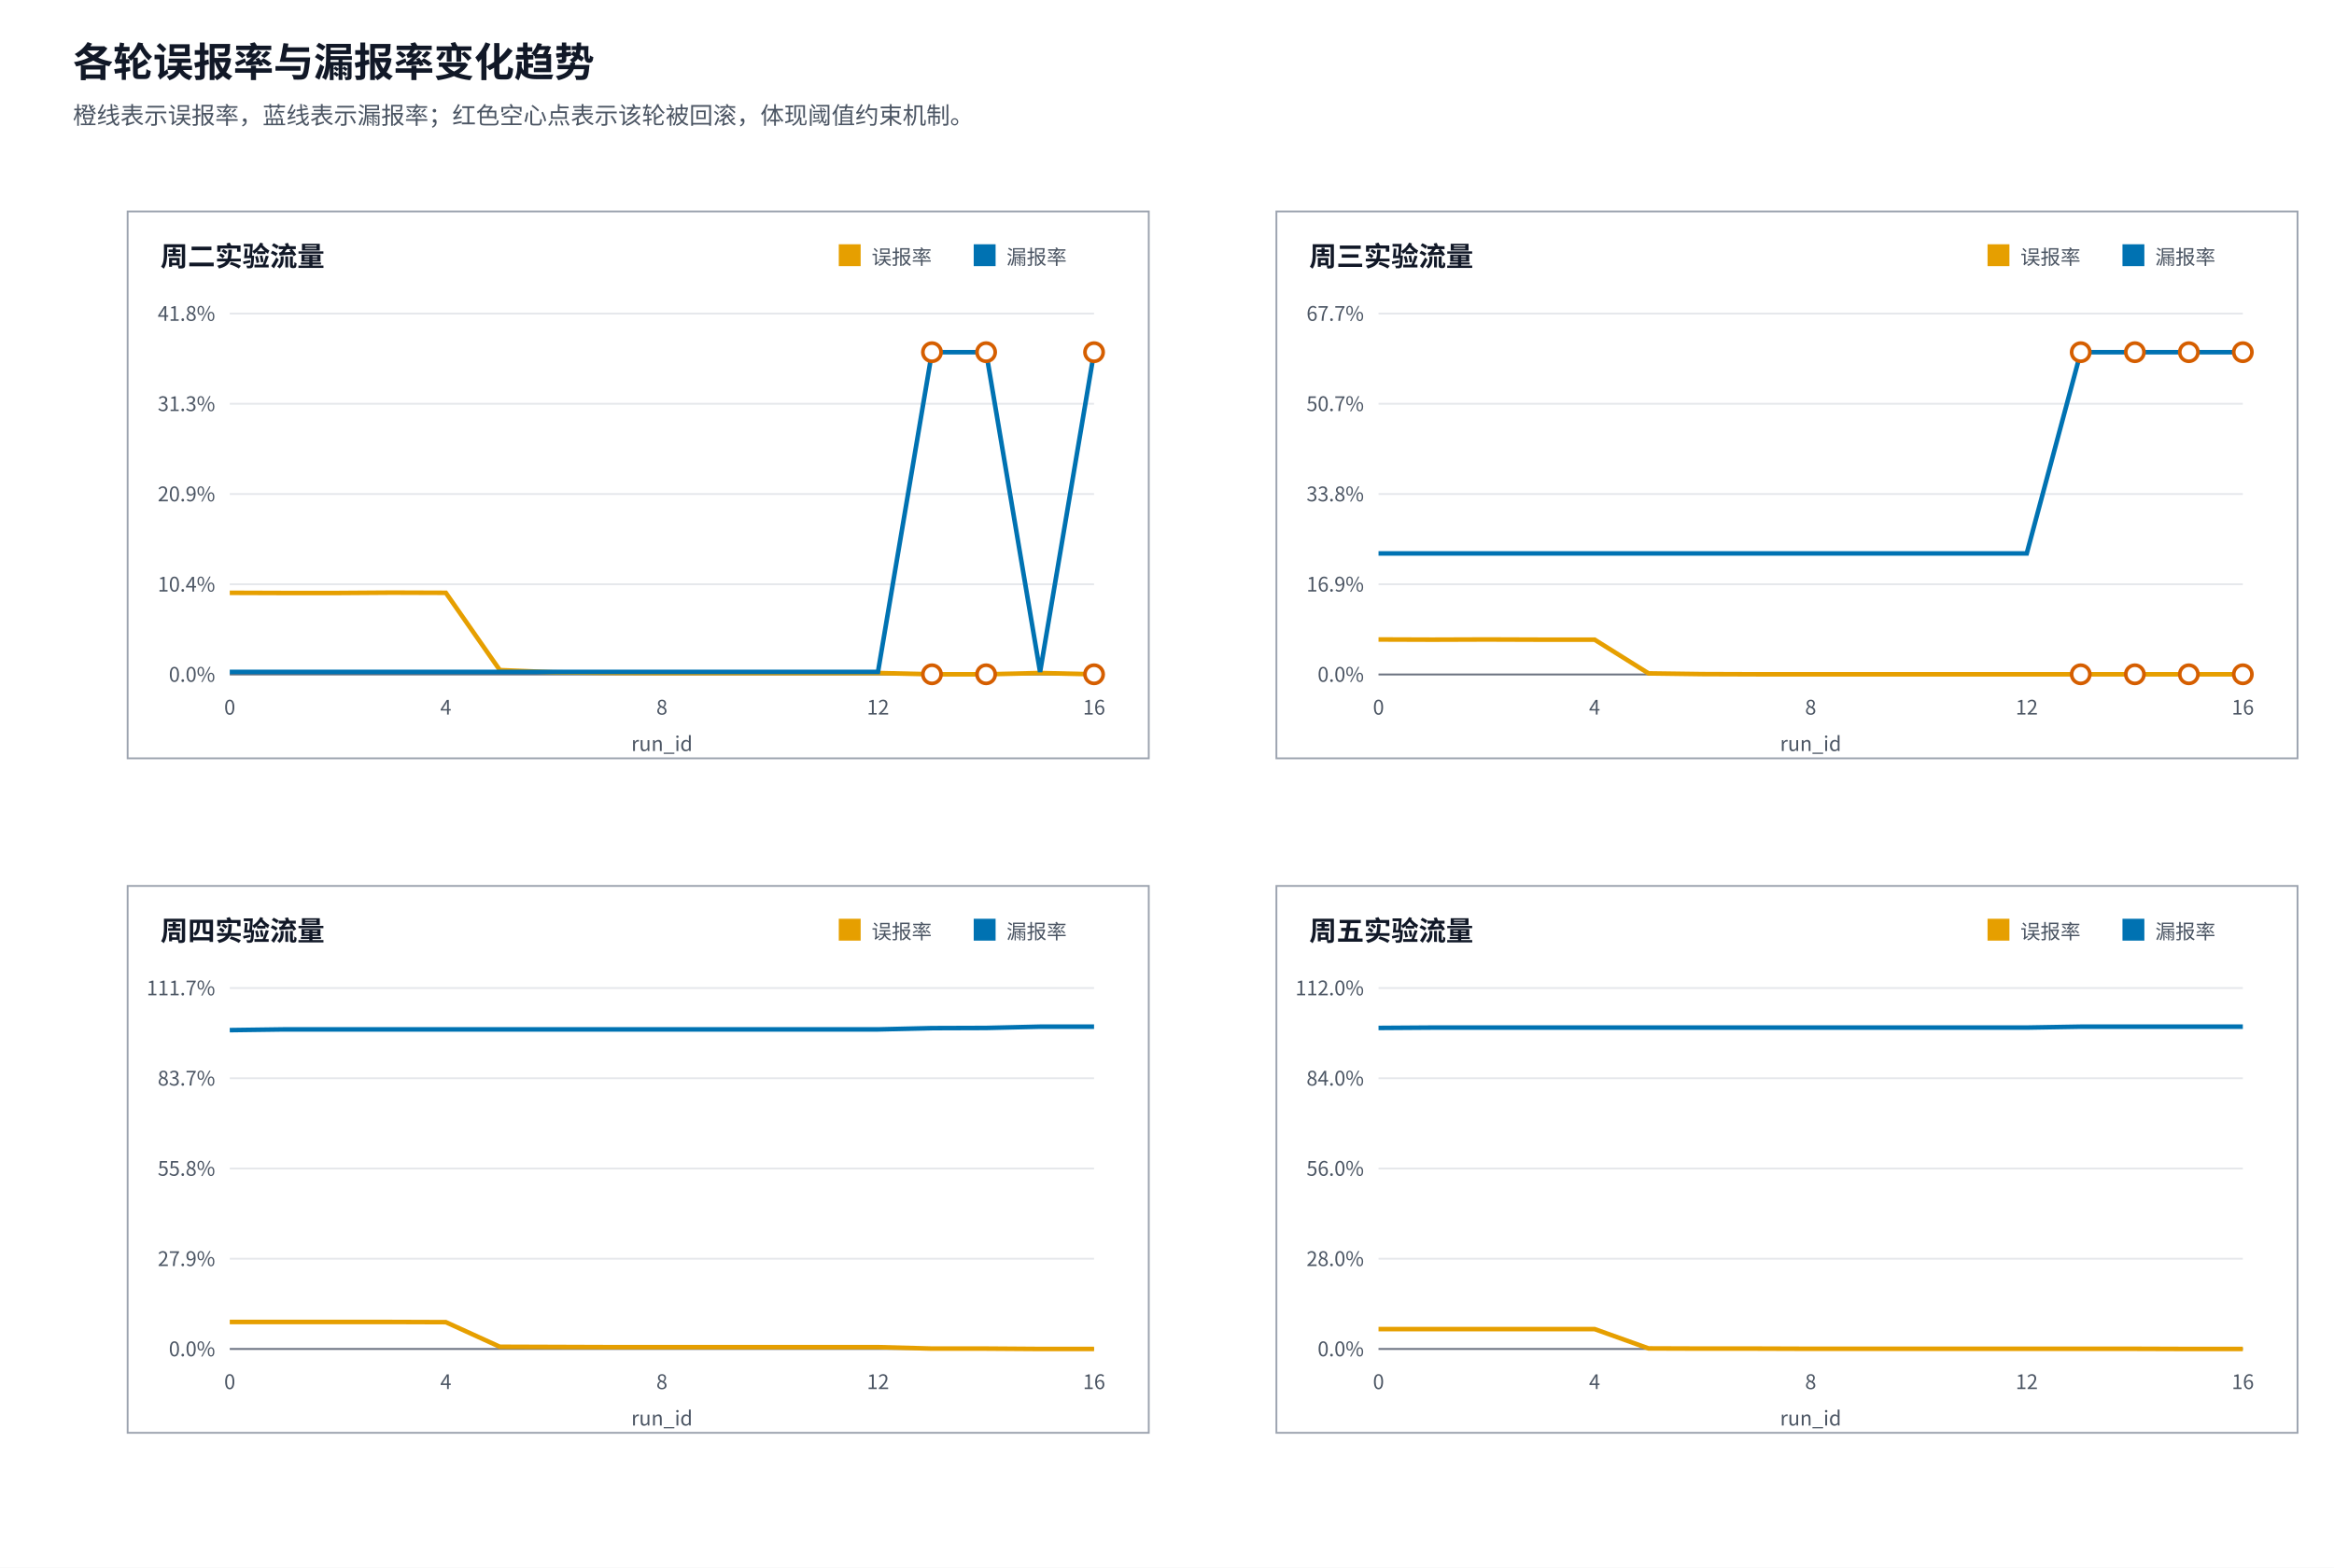
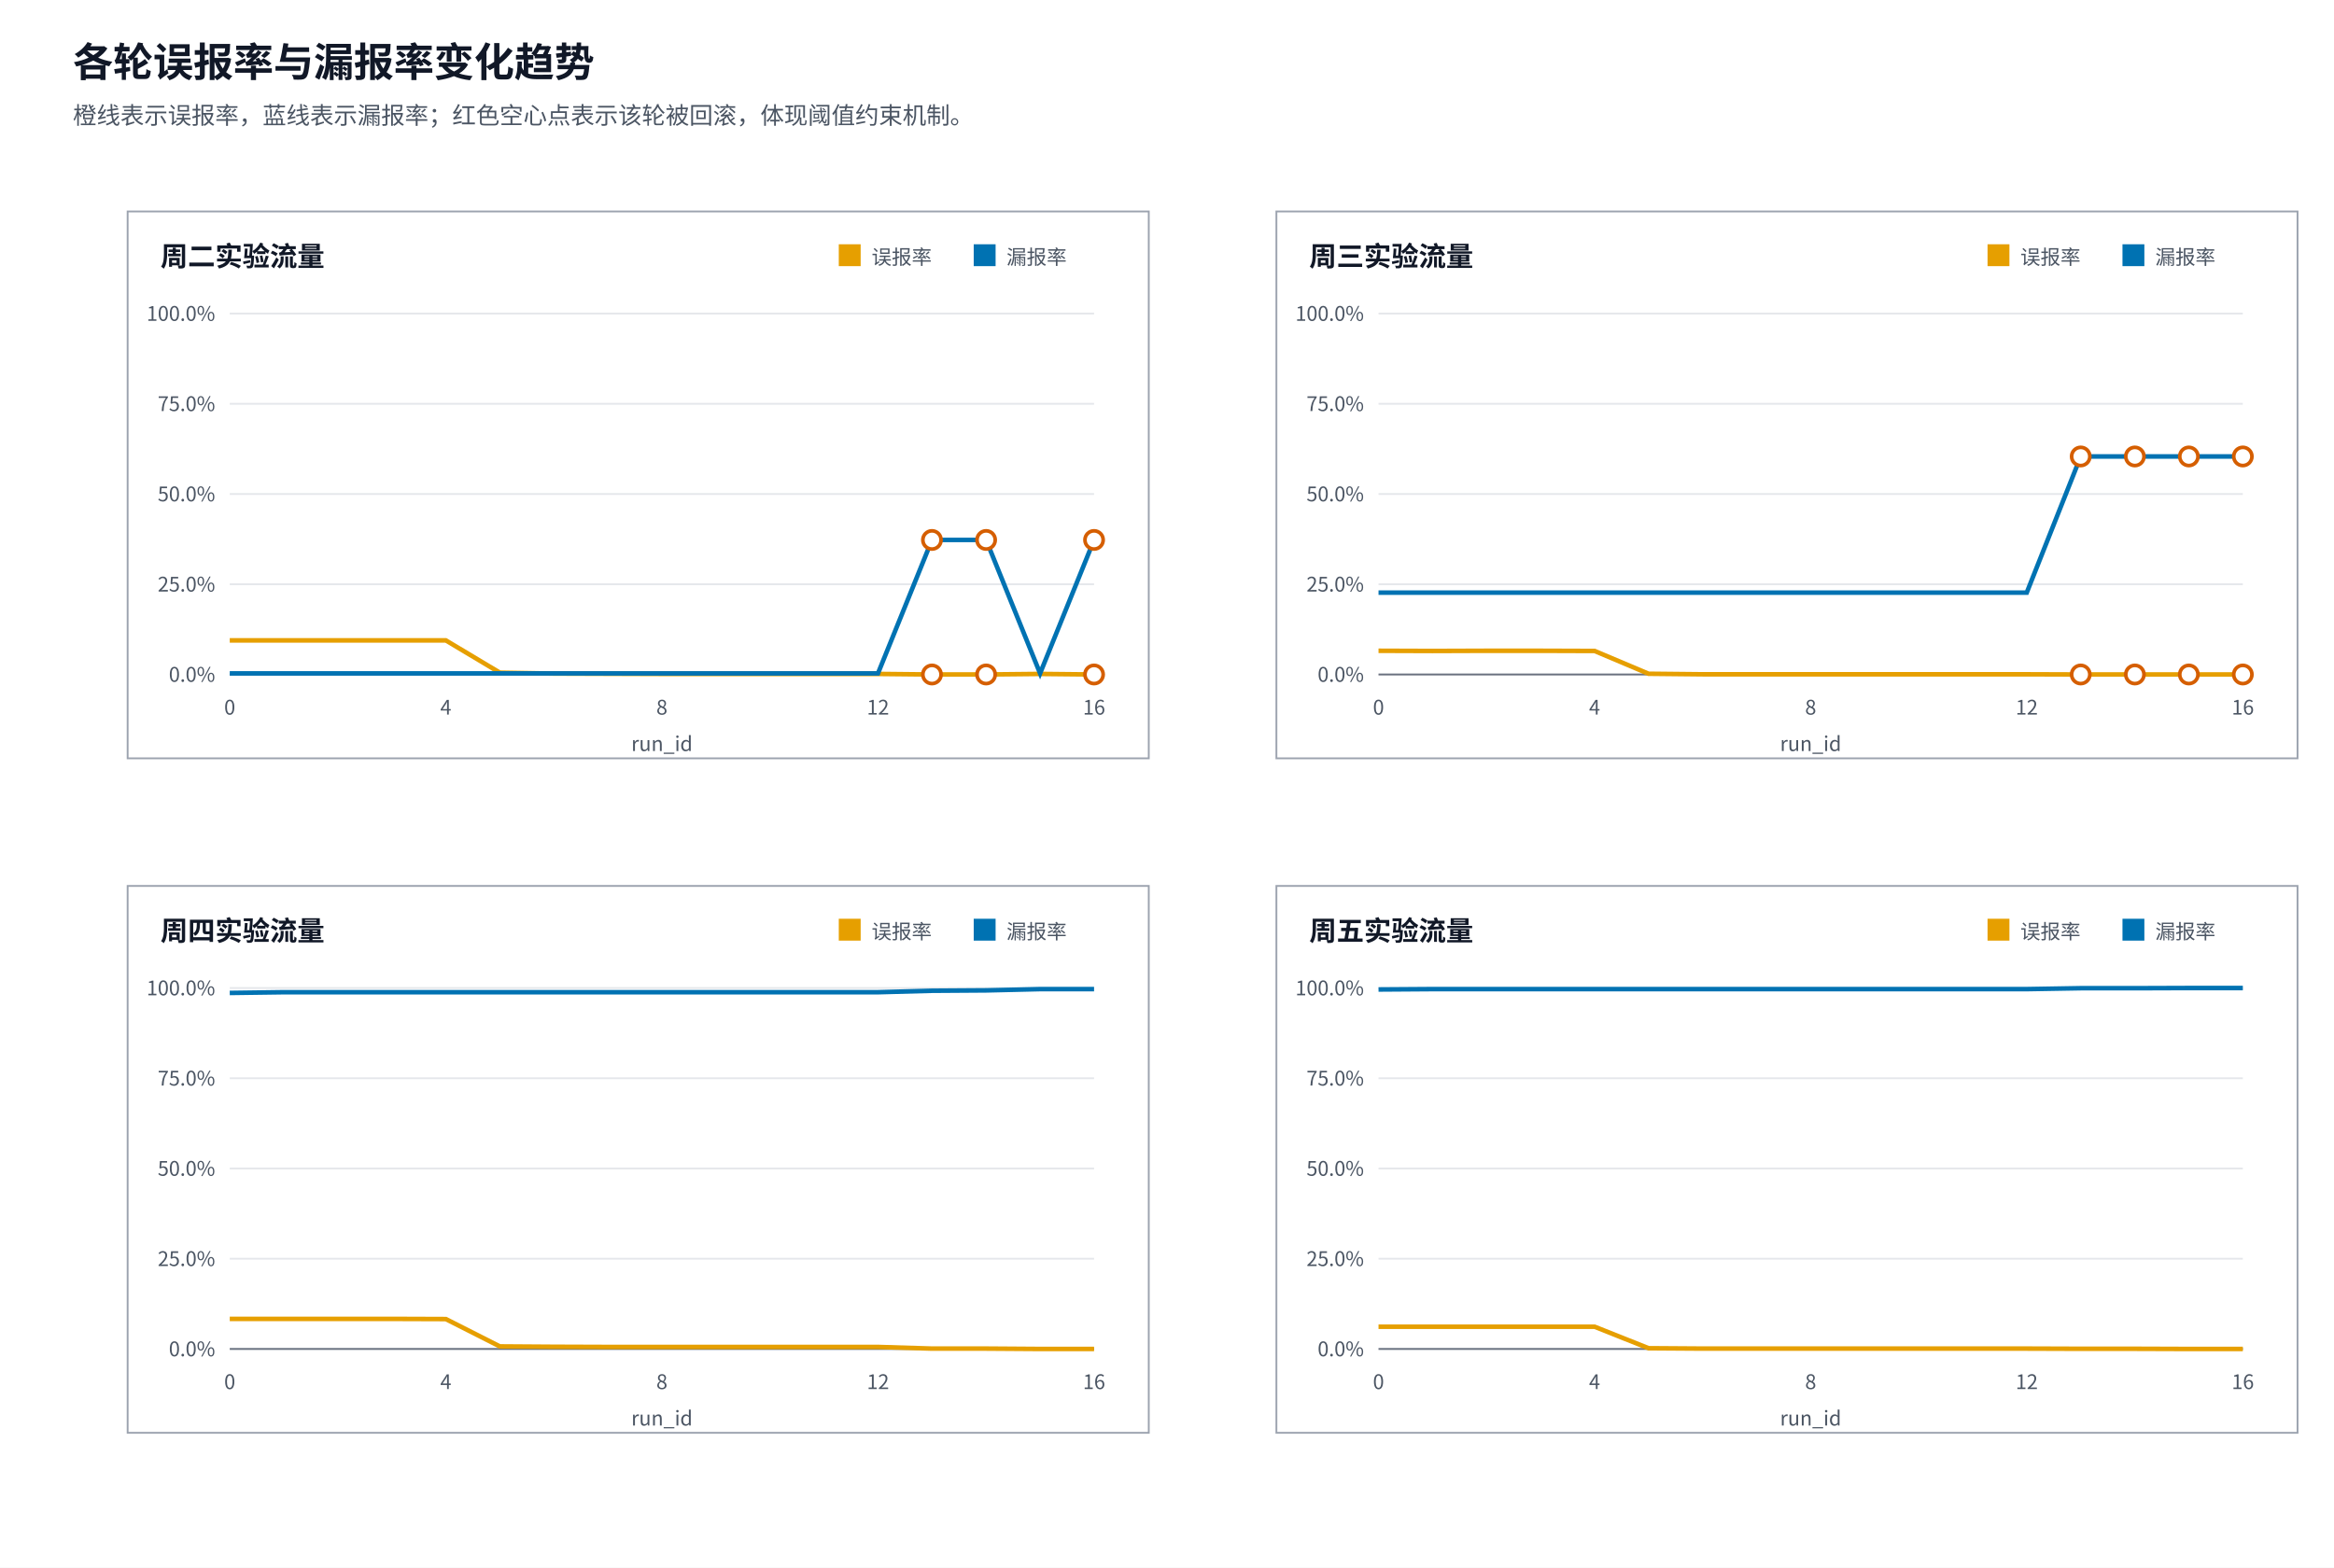
<svg xmlns="http://www.w3.org/2000/svg" width="1280" height="860" viewBox="0 0 1280 860">
  <defs>
    <style>
text { font-family: 'Noto Sans CJK SC', 'Source Han Sans SC', 'Microsoft YaHei', 'PingFang SC', 'SimHei', 'WenQuanYi Micro Hei', sans-serif; fill: #111827; }
.title { font-size: 22px; font-weight: 700; }
.subtitle { font-size: 13px; fill: #4b5563; }
.axis { stroke: #6b7280; stroke-width: 1; }
.grid { stroke: #e5e7eb; stroke-width: 1; }
.label { font-size: 12px; fill: #374151; }
.small { font-size: 11px; fill: #4b5563; }
.value { font-size: 12px; font-weight: 600; }
.panel-title { font-size: 15px; font-weight: 700; }
.note { font-size: 12px; fill: #4b5563; }
</style>
  </defs>
  <rect x="0" y="0" width="1280" height="860" fill="#ffffff" />
  <text class="title" x="40" y="42">各轮误报率与漏报率变化趋势</text>
  <text class="subtitle" x="40" y="68">橙线表示误报率，蓝线表示漏报率；红色空心点表示该轮被回滚，体现阈值约束机制。</text>
  <rect x="70" y="116" width="560" height="300" fill="#ffffff" stroke="#9ca3af" stroke-width="1" />
  <text class="panel-title" x="88" y="146">周二实验流量</text>
  <line class="grid" x1="126" y1="370.0" x2="600" y2="370.0" />
  <text class="small" x="118" y="374.0" text-anchor="end">0.0%</text>
  <line class="grid" x1="126" y1="320.5" x2="600" y2="320.5" />
-   <text class="small" x="118" y="324.5" text-anchor="end">10.4%</text>
+   <text class="small" x="118" y="324.5" text-anchor="end">25.0%</text>
  <line class="grid" x1="126" y1="271.0" x2="600" y2="271.0" />
-   <text class="small" x="118" y="275.0" text-anchor="end">20.9%</text>
+   <text class="small" x="118" y="275.0" text-anchor="end">50.0%</text>
  <line class="grid" x1="126" y1="221.5" x2="600" y2="221.5" />
-   <text class="small" x="118" y="225.5" text-anchor="end">31.3%</text>
+   <text class="small" x="118" y="225.5" text-anchor="end">75.0%</text>
  <line class="grid" x1="126" y1="172.0" x2="600" y2="172.0" />
-   <text class="small" x="118" y="176.0" text-anchor="end">41.8%</text>
+   <text class="small" x="118" y="176.0" text-anchor="end">100.0%</text>
  <line class="axis" x1="126" y1="370" x2="600" y2="370" />
-   <polyline points="126.0,325.2 155.6,325.3 185.2,325.3 214.9,325.1 244.5,325.2 274.1,367.6 303.8,368.8 333.4,369.1 363.0,369.2 392.6,369.2 422.2,369.2 451.9,369.2 481.5,369.2 511.1,369.9 540.8,369.9 570.4,369.2 600.0,369.9" fill="none" stroke="#e69f00" stroke-width="2.5" />
-   <polyline points="126.0,368.6 155.6,368.6 185.2,368.6 214.9,368.6 244.5,368.6 274.1,368.6 303.8,368.6 333.4,368.6 363.0,368.6 392.6,368.6 422.2,368.6 451.9,368.6 481.5,368.6 511.1,193.2 540.8,193.2 570.4,368.6 600.0,193.2" fill="none" stroke="#0072b2" stroke-width="2.5" />
-   <circle cx="511.1" cy="369.9" r="5" fill="#fff" stroke="#d55e00" stroke-width="2" />
-   <circle cx="511.1" cy="193.2" r="5" fill="#fff" stroke="#d55e00" stroke-width="2" />
-   <circle cx="540.8" cy="369.9" r="5" fill="#fff" stroke="#d55e00" stroke-width="2" />
-   <circle cx="540.8" cy="193.2" r="5" fill="#fff" stroke="#d55e00" stroke-width="2" />
-   <circle cx="600.0" cy="369.9" r="5" fill="#fff" stroke="#d55e00" stroke-width="2" />
-   <circle cx="600.0" cy="193.2" r="5" fill="#fff" stroke="#d55e00" stroke-width="2" />
+   <polyline points="126.0,351.3 155.6,351.3 185.2,351.3 214.9,351.3 244.5,351.3 274.1,369.0 303.8,369.5 333.4,369.6 363.0,369.7 392.6,369.7 422.2,369.7 451.9,369.7 481.5,369.7 511.1,370.0 540.8,370.0 570.4,369.7 600.0,370.0" fill="none" stroke="#e69f00" stroke-width="2.5" />
+   <polyline points="126.0,369.4 155.6,369.4 185.2,369.4 214.9,369.4 244.5,369.4 274.1,369.4 303.8,369.4 333.4,369.4 363.0,369.4 392.6,369.4 422.2,369.4 451.9,369.4 481.5,369.4 511.1,296.2 540.8,296.2 570.4,369.4 600.0,296.2" fill="none" stroke="#0072b2" stroke-width="2.5" />
+   <circle cx="511.1" cy="370.0" r="5" fill="#fff" stroke="#d55e00" stroke-width="2" />
+   <circle cx="511.1" cy="296.2" r="5" fill="#fff" stroke="#d55e00" stroke-width="2" />
+   <circle cx="540.8" cy="370.0" r="5" fill="#fff" stroke="#d55e00" stroke-width="2" />
+   <circle cx="540.8" cy="296.2" r="5" fill="#fff" stroke="#d55e00" stroke-width="2" />
+   <circle cx="600.0" cy="370.0" r="5" fill="#fff" stroke="#d55e00" stroke-width="2" />
+   <circle cx="600.0" cy="296.2" r="5" fill="#fff" stroke="#d55e00" stroke-width="2" />
  <text class="small" x="126.0" y="392.0" text-anchor="middle">0</text>
  <text class="small" x="244.5" y="392.0" text-anchor="middle">4</text>
  <text class="small" x="363.0" y="392.0" text-anchor="middle">8</text>
  <text class="small" x="481.5" y="392.0" text-anchor="middle">12</text>
  <text class="small" x="600.0" y="392.0" text-anchor="middle">16</text>
  <text class="small" x="363.0" y="412.0" text-anchor="middle">run_id</text>
  <rect x="460" y="134" width="12" height="12" fill="#e69f00" />
  <text class="small" x="478" y="145">误报率</text>
  <rect x="534" y="134" width="12" height="12" fill="#0072b2" />
  <text class="small" x="552" y="145">漏报率</text>
  <rect x="700" y="116" width="560" height="300" fill="#ffffff" stroke="#9ca3af" stroke-width="1" />
  <text class="panel-title" x="718" y="146">周三实验流量</text>
  <line class="grid" x1="756" y1="370.0" x2="1230" y2="370.0" />
  <text class="small" x="748" y="374.0" text-anchor="end">0.0%</text>
  <line class="grid" x1="756" y1="320.5" x2="1230" y2="320.5" />
-   <text class="small" x="748" y="324.5" text-anchor="end">16.9%</text>
+   <text class="small" x="748" y="324.5" text-anchor="end">25.0%</text>
  <line class="grid" x1="756" y1="271.0" x2="1230" y2="271.0" />
-   <text class="small" x="748" y="275.0" text-anchor="end">33.8%</text>
+   <text class="small" x="748" y="275.0" text-anchor="end">50.0%</text>
  <line class="grid" x1="756" y1="221.5" x2="1230" y2="221.5" />
-   <text class="small" x="748" y="225.5" text-anchor="end">50.7%</text>
+   <text class="small" x="748" y="225.5" text-anchor="end">75.0%</text>
  <line class="grid" x1="756" y1="172.0" x2="1230" y2="172.0" />
-   <text class="small" x="748" y="176.0" text-anchor="end">67.7%</text>
+   <text class="small" x="748" y="176.0" text-anchor="end">100.0%</text>
  <line class="axis" x1="756" y1="370" x2="1230" y2="370" />
-   <polyline points="756.0,350.8 785.6,350.9 815.2,350.8 844.9,350.9 874.5,350.9 904.1,369.4 933.8,369.8 963.4,369.9 993.0,369.9 1022.6,369.9 1052.2,369.9 1081.9,369.9 1111.5,369.9 1141.1,369.9 1170.8,369.9 1200.4,369.9 1230.0,369.9" fill="none" stroke="#e69f00" stroke-width="2.5" />
-   <polyline points="756.0,303.6 785.6,303.6 815.2,303.6 844.9,303.6 874.5,303.6 904.1,303.6 933.8,303.6 963.4,303.6 993.0,303.6 1022.6,303.6 1052.2,303.6 1081.9,303.6 1111.5,303.6 1141.1,193.2 1170.8,193.2 1200.4,193.2 1230.0,193.2" fill="none" stroke="#0072b2" stroke-width="2.5" />
-   <circle cx="1141.1" cy="369.9" r="5" fill="#fff" stroke="#d55e00" stroke-width="2" />
-   <circle cx="1141.1" cy="193.2" r="5" fill="#fff" stroke="#d55e00" stroke-width="2" />
-   <circle cx="1170.8" cy="369.9" r="5" fill="#fff" stroke="#d55e00" stroke-width="2" />
-   <circle cx="1170.8" cy="193.2" r="5" fill="#fff" stroke="#d55e00" stroke-width="2" />
-   <circle cx="1200.4" cy="369.9" r="5" fill="#fff" stroke="#d55e00" stroke-width="2" />
-   <circle cx="1200.4" cy="193.2" r="5" fill="#fff" stroke="#d55e00" stroke-width="2" />
-   <circle cx="1230.0" cy="369.9" r="5" fill="#fff" stroke="#d55e00" stroke-width="2" />
-   <circle cx="1230.0" cy="193.2" r="5" fill="#fff" stroke="#d55e00" stroke-width="2" />
+   <polyline points="756.0,357.0 785.6,357.1 815.2,357.0 844.9,357.0 874.5,357.1 904.1,369.6 933.8,369.9 963.4,369.9 993.0,369.9 1022.6,369.9 1052.2,369.9 1081.9,369.9 1111.5,369.9 1141.1,370.0 1170.8,370.0 1200.4,370.0 1230.0,370.0" fill="none" stroke="#e69f00" stroke-width="2.5" />
+   <polyline points="756.0,325.1 785.6,325.1 815.2,325.1 844.9,325.1 874.5,325.1 904.1,325.1 933.8,325.1 963.4,325.1 993.0,325.1 1022.6,325.1 1052.2,325.1 1081.9,325.1 1111.5,325.1 1141.1,250.4 1170.8,250.4 1200.4,250.4 1230.0,250.4" fill="none" stroke="#0072b2" stroke-width="2.5" />
+   <circle cx="1141.1" cy="370.0" r="5" fill="#fff" stroke="#d55e00" stroke-width="2" />
+   <circle cx="1141.1" cy="250.4" r="5" fill="#fff" stroke="#d55e00" stroke-width="2" />
+   <circle cx="1170.8" cy="370.0" r="5" fill="#fff" stroke="#d55e00" stroke-width="2" />
+   <circle cx="1170.8" cy="250.4" r="5" fill="#fff" stroke="#d55e00" stroke-width="2" />
+   <circle cx="1200.4" cy="370.0" r="5" fill="#fff" stroke="#d55e00" stroke-width="2" />
+   <circle cx="1200.4" cy="250.4" r="5" fill="#fff" stroke="#d55e00" stroke-width="2" />
+   <circle cx="1230.0" cy="370.0" r="5" fill="#fff" stroke="#d55e00" stroke-width="2" />
+   <circle cx="1230.0" cy="250.4" r="5" fill="#fff" stroke="#d55e00" stroke-width="2" />
  <text class="small" x="756.0" y="392.0" text-anchor="middle">0</text>
  <text class="small" x="874.5" y="392.0" text-anchor="middle">4</text>
  <text class="small" x="993.0" y="392.0" text-anchor="middle">8</text>
  <text class="small" x="1111.5" y="392.0" text-anchor="middle">12</text>
  <text class="small" x="1230.0" y="392.0" text-anchor="middle">16</text>
  <text class="small" x="993.0" y="412.0" text-anchor="middle">run_id</text>
  <rect x="1090" y="134" width="12" height="12" fill="#e69f00" />
  <text class="small" x="1108" y="145">误报率</text>
  <rect x="1164" y="134" width="12" height="12" fill="#0072b2" />
  <text class="small" x="1182" y="145">漏报率</text>
  <rect x="70" y="486" width="560" height="300" fill="#ffffff" stroke="#9ca3af" stroke-width="1" />
  <text class="panel-title" x="88" y="516">周四实验流量</text>
  <line class="grid" x1="126" y1="740.0" x2="600" y2="740.0" />
  <text class="small" x="118" y="744.0" text-anchor="end">0.0%</text>
  <line class="grid" x1="126" y1="690.5" x2="600" y2="690.5" />
-   <text class="small" x="118" y="694.5" text-anchor="end">27.9%</text>
+   <text class="small" x="118" y="694.5" text-anchor="end">25.0%</text>
  <line class="grid" x1="126" y1="641.0" x2="600" y2="641.0" />
-   <text class="small" x="118" y="645.0" text-anchor="end">55.8%</text>
+   <text class="small" x="118" y="645.0" text-anchor="end">50.0%</text>
  <line class="grid" x1="126" y1="591.5" x2="600" y2="591.5" />
-   <text class="small" x="118" y="595.5" text-anchor="end">83.7%</text>
+   <text class="small" x="118" y="595.5" text-anchor="end">75.0%</text>
  <line class="grid" x1="126" y1="542.0" x2="600" y2="542.0" />
-   <text class="small" x="118" y="546.0" text-anchor="end">111.7%</text>
+   <text class="small" x="118" y="546.0" text-anchor="end">100.0%</text>
  <line class="axis" x1="126" y1="740" x2="600" y2="740" />
-   <polyline points="126.0,725.2 155.6,725.2 185.2,725.2 214.9,725.2 244.5,725.3 274.1,738.8 303.8,738.9 333.4,739.0 363.0,739.0 392.6,739.0 422.2,739.0 451.9,739.0 481.5,739.0 511.1,739.8 540.8,739.8 570.4,740.0 600.0,740.0" fill="none" stroke="#e69f00" stroke-width="2.5" />
-   <polyline points="126.0,565.1 155.6,564.7 185.2,564.7 214.9,564.7 244.5,564.7 274.1,564.7 303.8,564.7 333.4,564.7 363.0,564.7 392.6,564.7 422.2,564.7 451.9,564.7 481.5,564.7 511.1,564.0 540.8,563.9 570.4,563.2 600.0,563.2" fill="none" stroke="#0072b2" stroke-width="2.5" />
+   <polyline points="126.0,723.5 155.6,723.5 185.2,723.5 214.9,723.5 244.5,723.6 274.1,738.6 303.8,738.8 333.4,738.9 363.0,738.9 392.6,738.9 422.2,738.9 451.9,738.9 481.5,738.9 511.1,739.8 540.8,739.8 570.4,740.0 600.0,740.0" fill="none" stroke="#e69f00" stroke-width="2.5" />
+   <polyline points="126.0,544.7 155.6,544.3 185.2,544.3 214.9,544.3 244.5,544.3 274.1,544.3 303.8,544.3 333.4,544.3 363.0,544.3 392.6,544.3 422.2,544.3 451.9,544.3 481.5,544.3 511.1,543.5 540.8,543.3 570.4,542.6 600.0,542.6" fill="none" stroke="#0072b2" stroke-width="2.5" />
  <text class="small" x="126.0" y="762.0" text-anchor="middle">0</text>
  <text class="small" x="244.5" y="762.0" text-anchor="middle">4</text>
  <text class="small" x="363.0" y="762.0" text-anchor="middle">8</text>
  <text class="small" x="481.5" y="762.0" text-anchor="middle">12</text>
  <text class="small" x="600.0" y="762.0" text-anchor="middle">16</text>
  <text class="small" x="363.0" y="782.0" text-anchor="middle">run_id</text>
  <rect x="460" y="504" width="12" height="12" fill="#e69f00" />
  <text class="small" x="478" y="515">误报率</text>
  <rect x="534" y="504" width="12" height="12" fill="#0072b2" />
  <text class="small" x="552" y="515">漏报率</text>
  <rect x="700" y="486" width="560" height="300" fill="#ffffff" stroke="#9ca3af" stroke-width="1" />
  <text class="panel-title" x="718" y="516">周五实验流量</text>
  <line class="grid" x1="756" y1="740.0" x2="1230" y2="740.0" />
  <text class="small" x="748" y="744.0" text-anchor="end">0.0%</text>
  <line class="grid" x1="756" y1="690.5" x2="1230" y2="690.5" />
-   <text class="small" x="748" y="694.5" text-anchor="end">28.0%</text>
+   <text class="small" x="748" y="694.5" text-anchor="end">25.0%</text>
  <line class="grid" x1="756" y1="641.0" x2="1230" y2="641.0" />
-   <text class="small" x="748" y="645.0" text-anchor="end">56.0%</text>
+   <text class="small" x="748" y="645.0" text-anchor="end">50.0%</text>
  <line class="grid" x1="756" y1="591.5" x2="1230" y2="591.5" />
-   <text class="small" x="748" y="595.5" text-anchor="end">84.0%</text>
+   <text class="small" x="748" y="595.5" text-anchor="end">75.0%</text>
  <line class="grid" x1="756" y1="542.0" x2="1230" y2="542.0" />
-   <text class="small" x="748" y="546.0" text-anchor="end">112.0%</text>
+   <text class="small" x="748" y="546.0" text-anchor="end">100.0%</text>
  <line class="axis" x1="756" y1="740" x2="1230" y2="740" />
-   <polyline points="756.0,729.1 785.6,729.1 815.2,729.1 844.9,729.1 874.5,729.1 904.1,739.7 933.8,739.8 963.4,739.8 993.0,739.9 1022.6,739.9 1052.2,739.9 1081.9,739.9 1111.5,739.9 1141.1,739.9 1170.8,739.9 1200.4,740.0 1230.0,740.0" fill="none" stroke="#e69f00" stroke-width="2.5" />
-   <polyline points="756.0,563.9 785.6,563.7 815.2,563.7 844.9,563.7 874.5,563.7 904.1,563.7 933.8,563.7 963.4,563.7 993.0,563.7 1022.6,563.7 1052.2,563.7 1081.9,563.7 1111.5,563.7 1141.1,563.2 1170.8,563.2 1200.4,563.2 1230.0,563.2" fill="none" stroke="#0072b2" stroke-width="2.5" />
+   <polyline points="756.0,727.8 785.6,727.8 815.2,727.8 844.9,727.8 874.5,727.8 904.1,739.6 933.8,739.8 963.4,739.8 993.0,739.8 1022.6,739.8 1052.2,739.8 1081.9,739.8 1111.5,739.8 1141.1,739.9 1170.8,739.9 1200.4,740.0 1230.0,740.0" fill="none" stroke="#e69f00" stroke-width="2.5" />
+   <polyline points="756.0,542.8 785.6,542.6 815.2,542.6 844.9,542.6 874.5,542.6 904.1,542.6 933.8,542.6 963.4,542.6 993.0,542.6 1022.6,542.6 1052.2,542.6 1081.9,542.6 1111.5,542.6 1141.1,542.1 1170.8,542.1 1200.4,542.0 1230.0,542.0" fill="none" stroke="#0072b2" stroke-width="2.5" />
  <text class="small" x="756.0" y="762.0" text-anchor="middle">0</text>
  <text class="small" x="874.5" y="762.0" text-anchor="middle">4</text>
  <text class="small" x="993.0" y="762.0" text-anchor="middle">8</text>
  <text class="small" x="1111.5" y="762.0" text-anchor="middle">12</text>
  <text class="small" x="1230.0" y="762.0" text-anchor="middle">16</text>
  <text class="small" x="993.0" y="782.0" text-anchor="middle">run_id</text>
  <rect x="1090" y="504" width="12" height="12" fill="#e69f00" />
  <text class="small" x="1108" y="515">误报率</text>
  <rect x="1164" y="504" width="12" height="12" fill="#0072b2" />
  <text class="small" x="1182" y="515">漏报率</text>
</svg>
